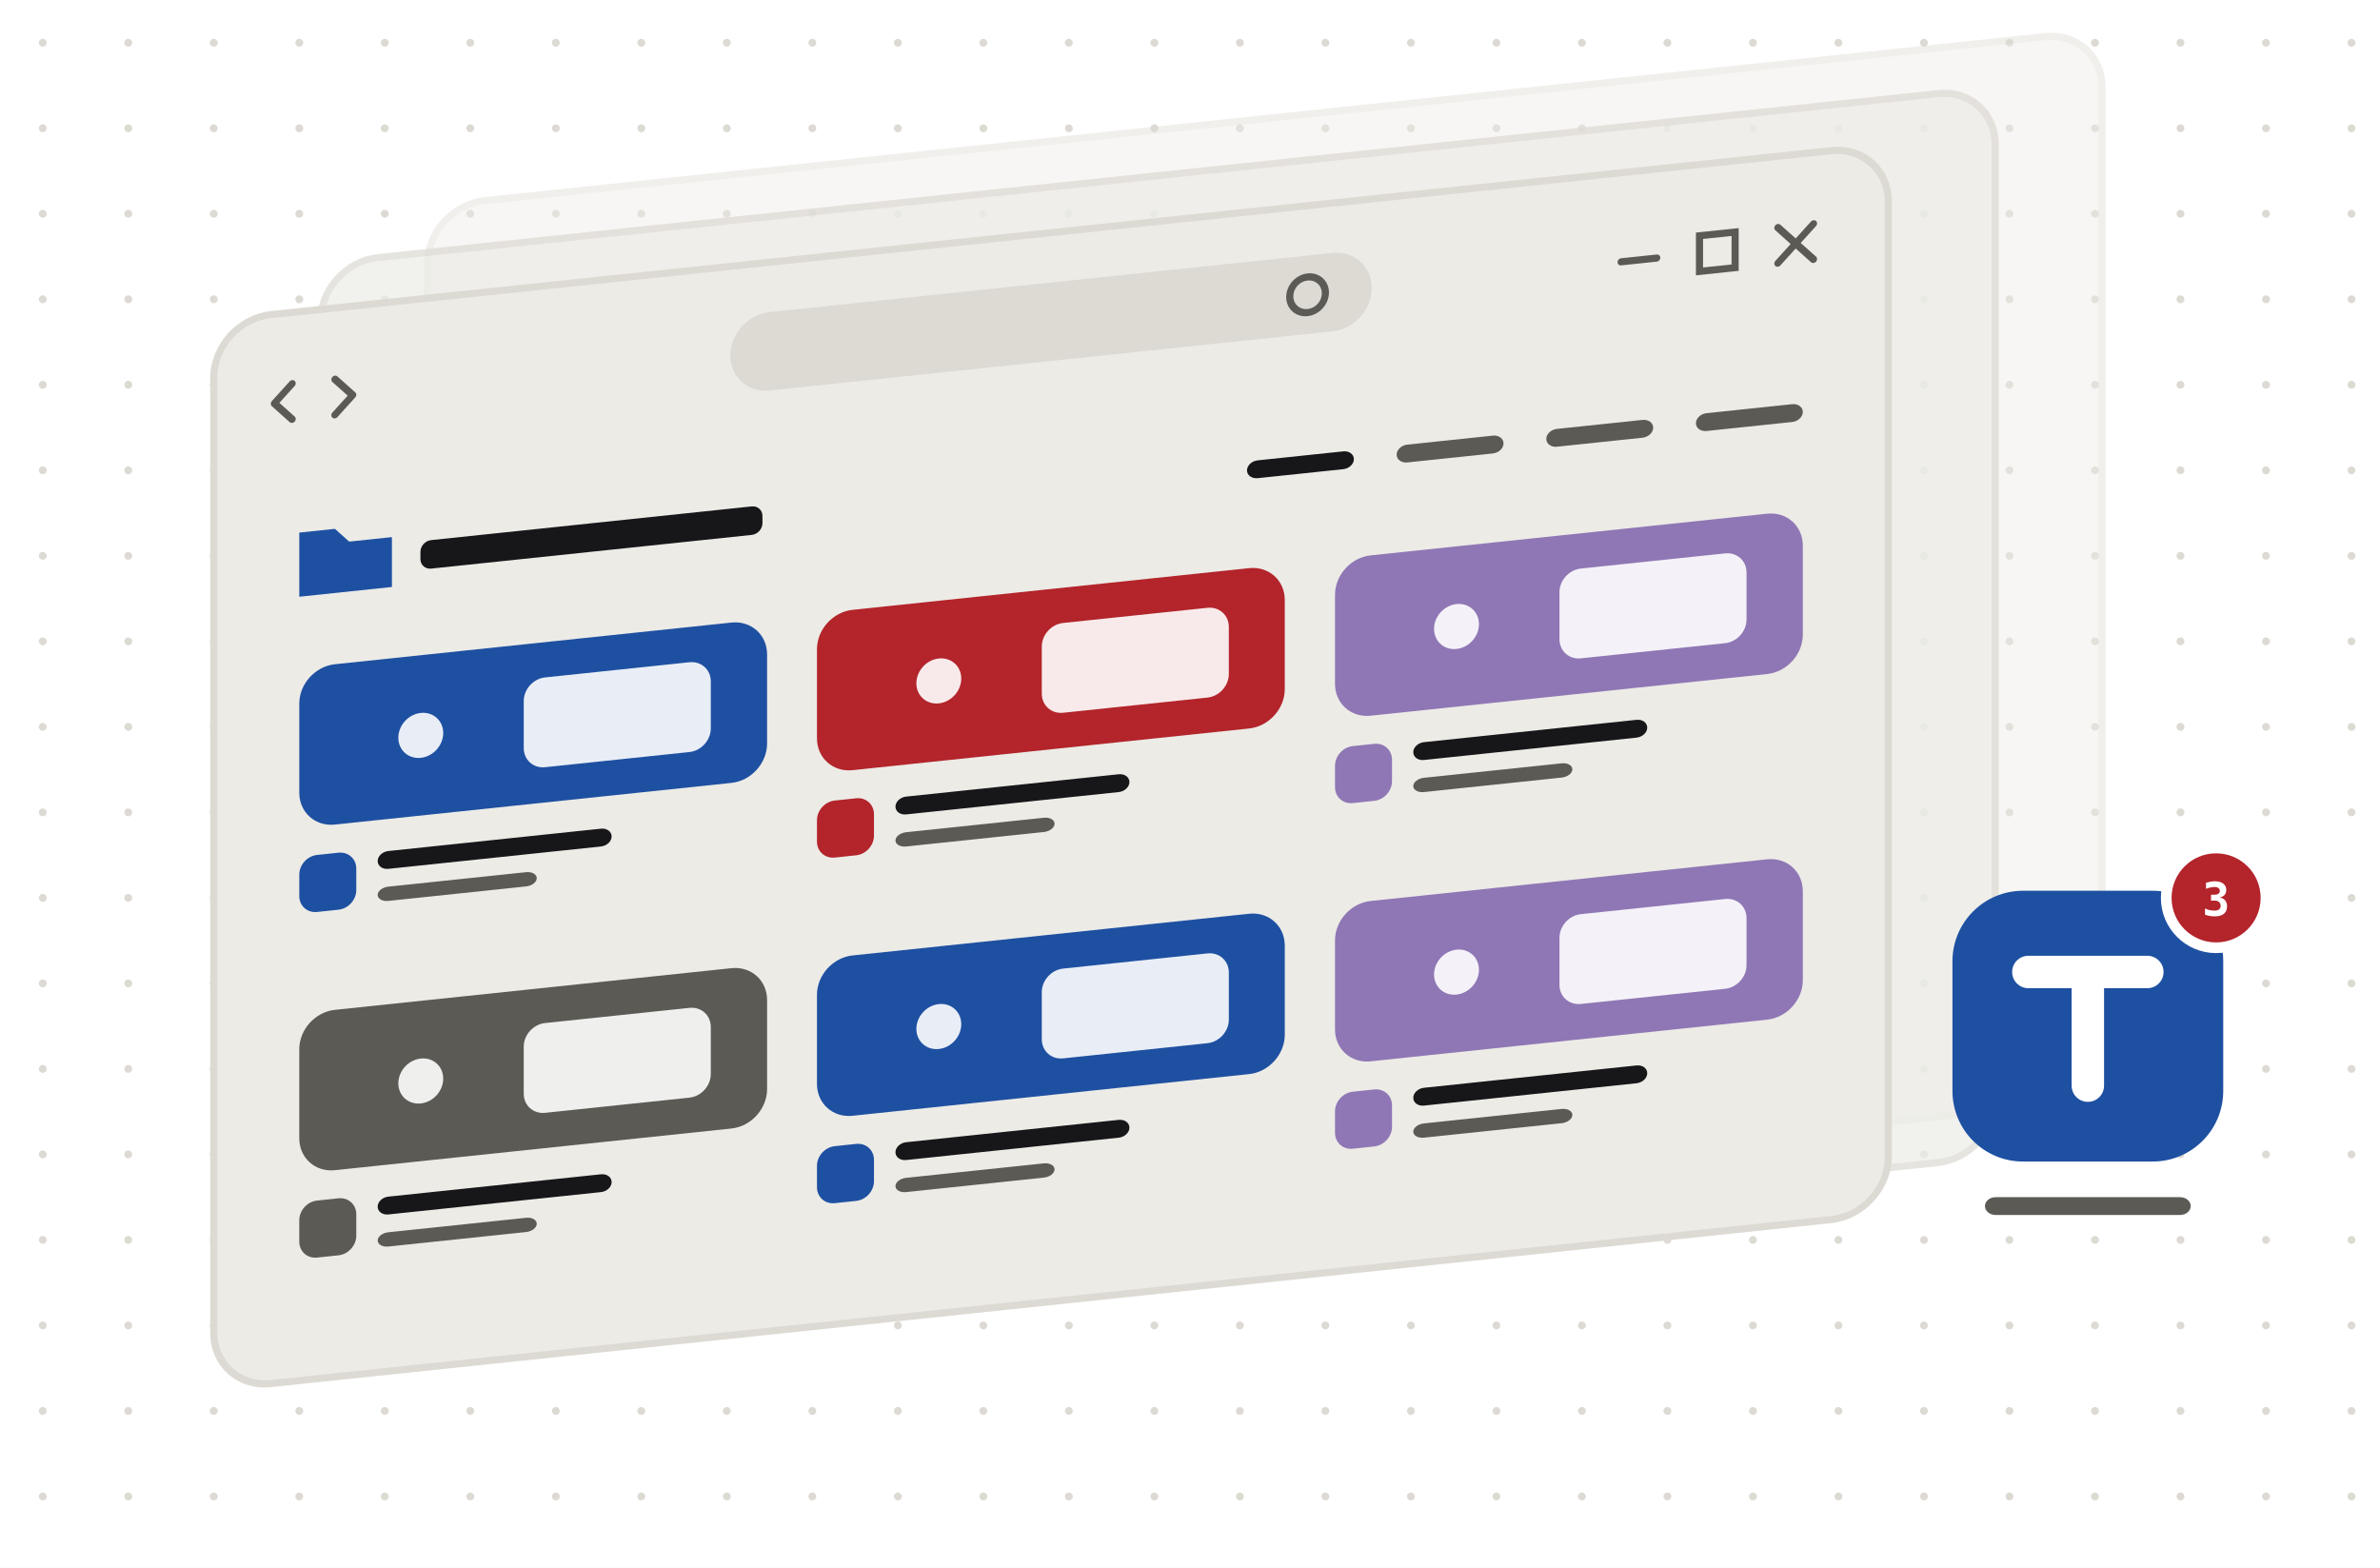
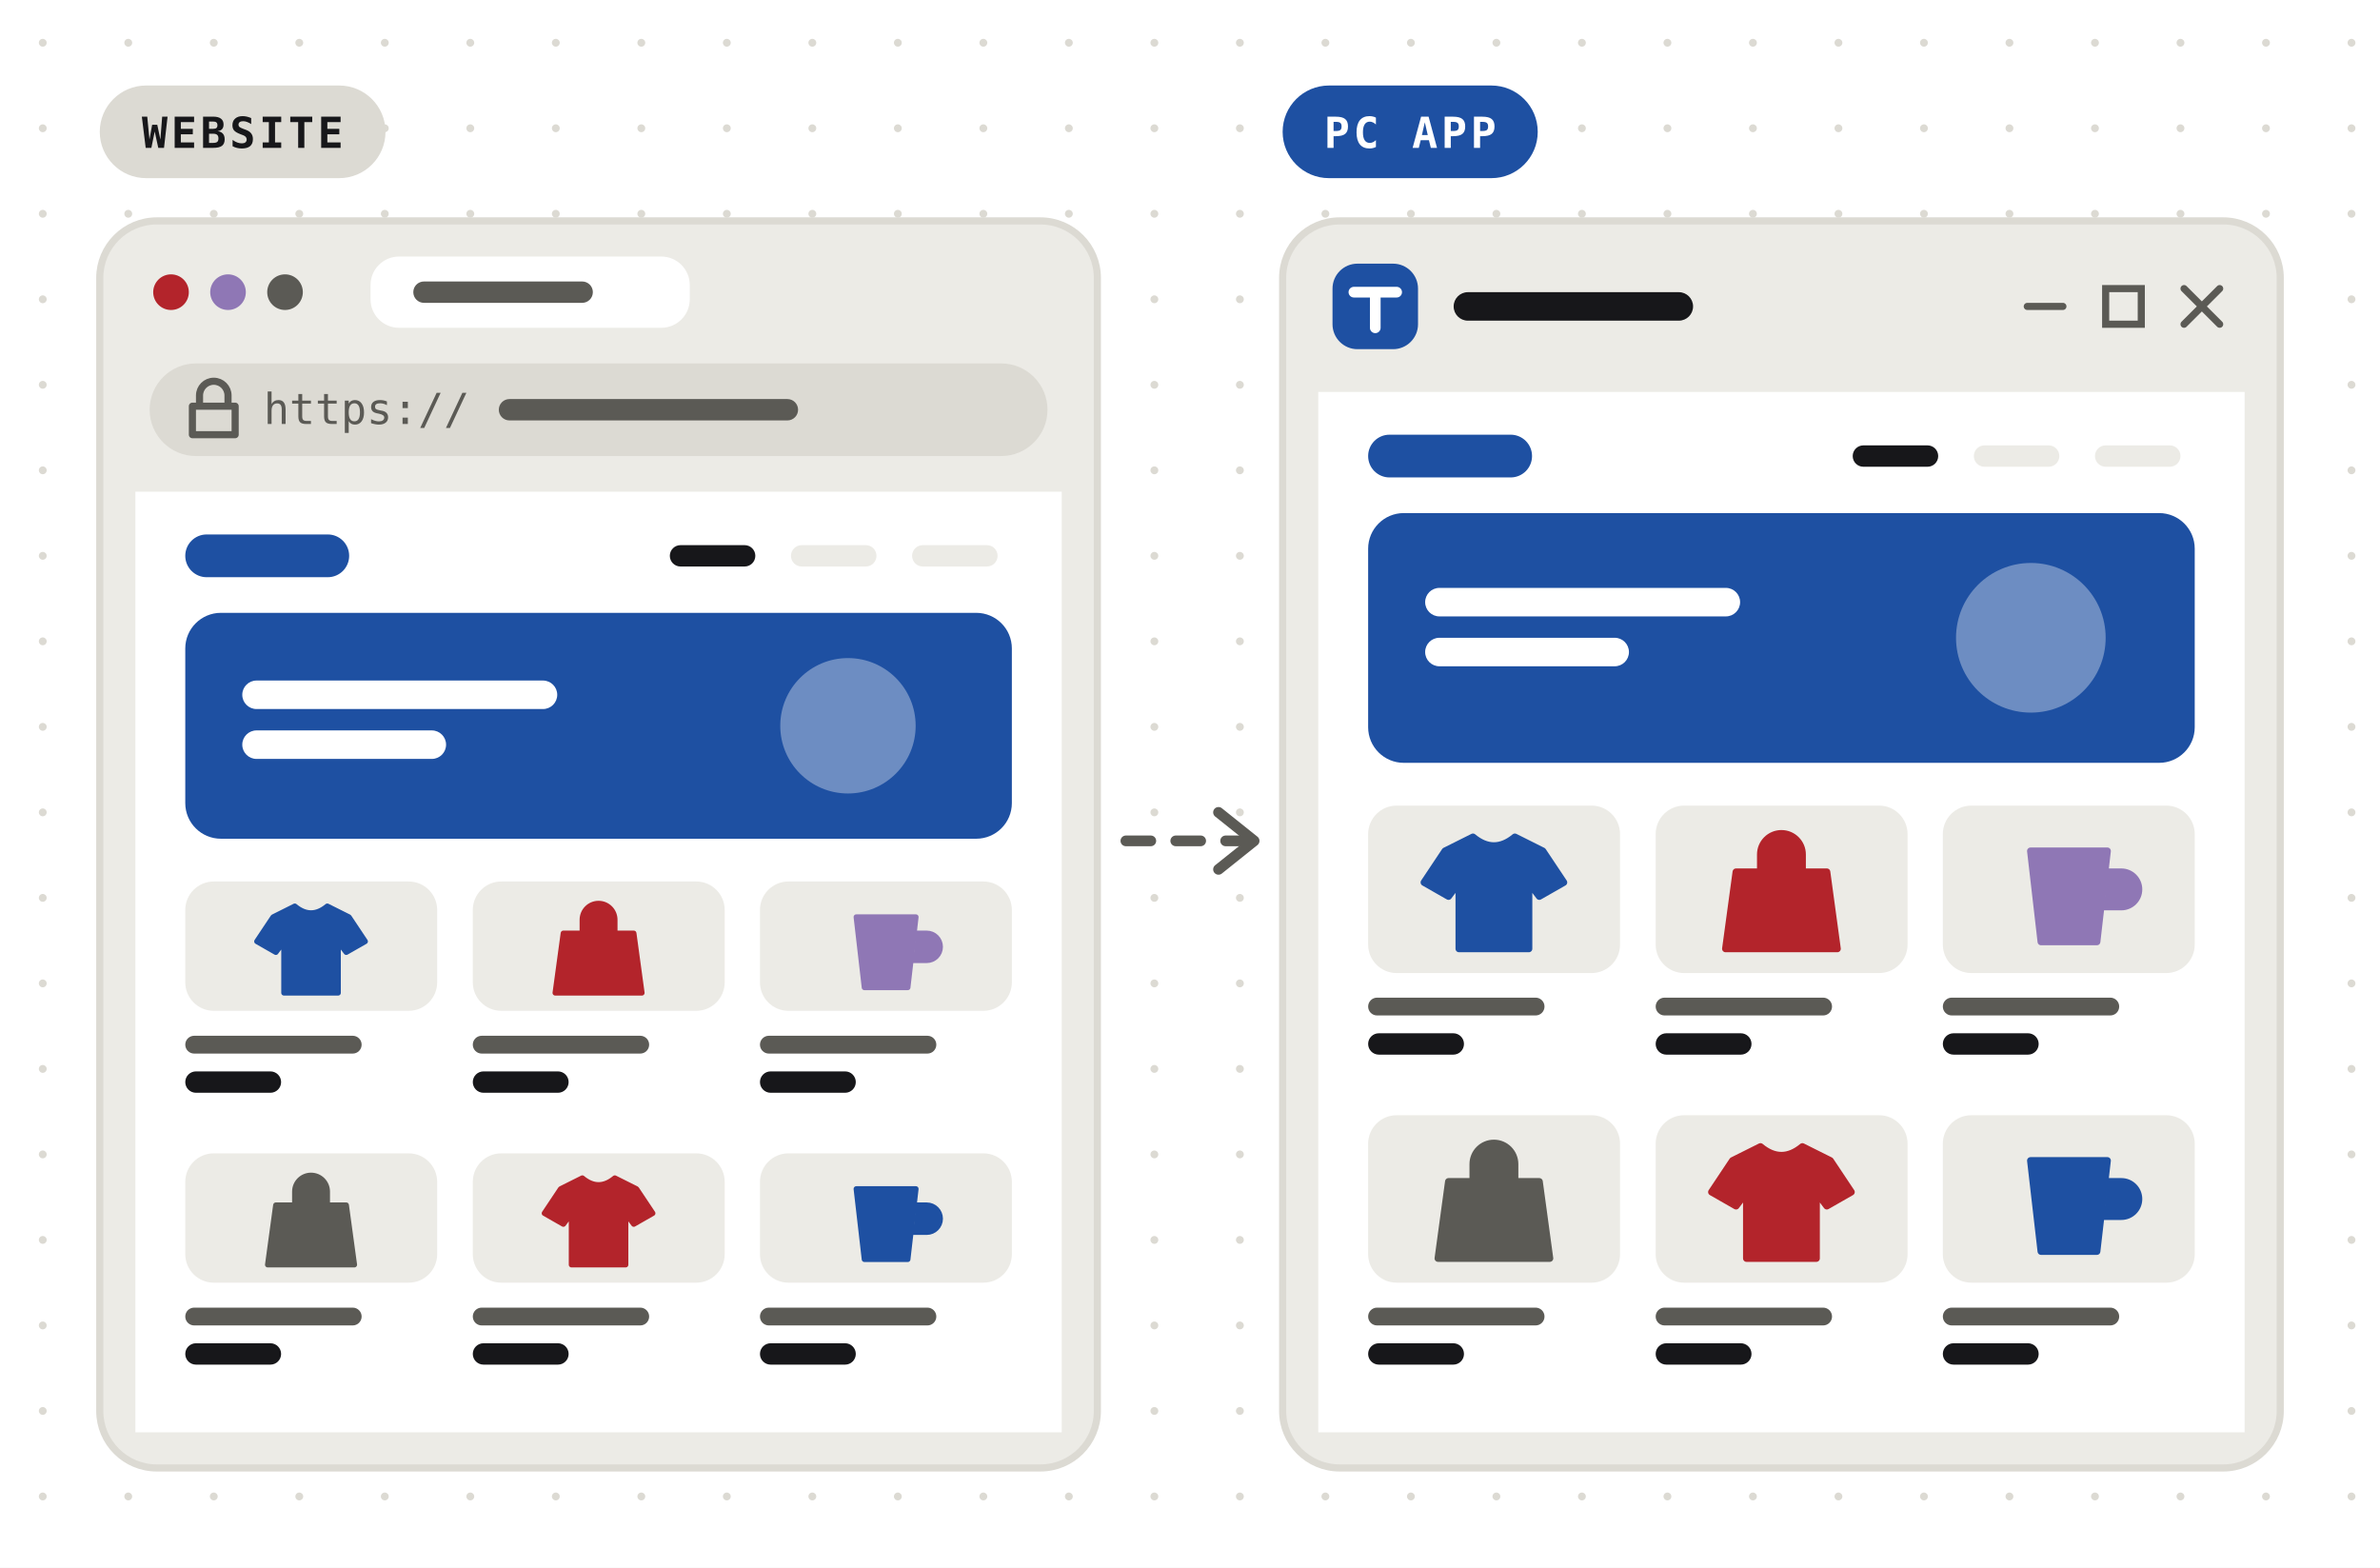
<svg xmlns="http://www.w3.org/2000/svg" viewBox="0 0 668 440" width="668" height="440">
  <rect width="668" height="440" fill="#ffffff" />
  <g fill="#dcdad3">
    <circle cx="12" cy="12" r="1.1" />
    <circle cx="12" cy="36" r="1.1" />
    <circle cx="12" cy="60" r="1.1" />
    <circle cx="12" cy="84" r="1.1" />
    <circle cx="12" cy="108" r="1.1" />
    <circle cx="12" cy="132" r="1.1" />
    <circle cx="12" cy="156" r="1.1" />
    <circle cx="12" cy="180" r="1.1" />
    <circle cx="12" cy="204" r="1.1" />
    <circle cx="12" cy="228" r="1.1" />
    <circle cx="12" cy="252" r="1.1" />
    <circle cx="12" cy="276" r="1.1" />
    <circle cx="12" cy="300" r="1.1" />
    <circle cx="12" cy="324" r="1.1" />
    <circle cx="12" cy="348" r="1.1" />
    <circle cx="12" cy="372" r="1.1" />
    <circle cx="12" cy="396" r="1.1" />
    <circle cx="12" cy="420" r="1.1" />
    <circle cx="36" cy="12" r="1.1" />
    <circle cx="36" cy="36" r="1.1" />
    <circle cx="36" cy="60" r="1.1" />
    <circle cx="36" cy="84" r="1.1" />
    <circle cx="36" cy="108" r="1.1" />
    <circle cx="36" cy="132" r="1.1" />
    <circle cx="36" cy="156" r="1.1" />
    <circle cx="36" cy="180" r="1.1" />
    <circle cx="36" cy="204" r="1.1" />
    <circle cx="36" cy="228" r="1.1" />
    <circle cx="36" cy="252" r="1.1" />
    <circle cx="36" cy="276" r="1.1" />
    <circle cx="36" cy="300" r="1.1" />
    <circle cx="36" cy="324" r="1.1" />
    <circle cx="36" cy="348" r="1.1" />
    <circle cx="36" cy="372" r="1.1" />
    <circle cx="36" cy="396" r="1.1" />
    <circle cx="36" cy="420" r="1.1" />
    <circle cx="60" cy="12" r="1.1" />
    <circle cx="60" cy="36" r="1.1" />
    <circle cx="60" cy="60" r="1.1" />
    <circle cx="60" cy="84" r="1.1" />
    <circle cx="60" cy="108" r="1.1" />
    <circle cx="60" cy="132" r="1.1" />
    <circle cx="60" cy="156" r="1.1" />
    <circle cx="60" cy="180" r="1.1" />
    <circle cx="60" cy="204" r="1.1" />
    <circle cx="60" cy="228" r="1.1" />
    <circle cx="60" cy="252" r="1.1" />
    <circle cx="60" cy="276" r="1.1" />
    <circle cx="60" cy="300" r="1.1" />
    <circle cx="60" cy="324" r="1.1" />
    <circle cx="60" cy="348" r="1.1" />
    <circle cx="60" cy="372" r="1.1" />
    <circle cx="60" cy="396" r="1.1" />
    <circle cx="60" cy="420" r="1.1" />
    <circle cx="84" cy="12" r="1.1" />
    <circle cx="84" cy="36" r="1.1" />
    <circle cx="84" cy="60" r="1.1" />
    <circle cx="84" cy="84" r="1.1" />
    <circle cx="84" cy="108" r="1.1" />
    <circle cx="84" cy="132" r="1.1" />
    <circle cx="84" cy="156" r="1.1" />
    <circle cx="84" cy="180" r="1.1" />
    <circle cx="84" cy="204" r="1.1" />
    <circle cx="84" cy="228" r="1.1" />
    <circle cx="84" cy="252" r="1.1" />
    <circle cx="84" cy="276" r="1.1" />
    <circle cx="84" cy="300" r="1.1" />
    <circle cx="84" cy="324" r="1.1" />
    <circle cx="84" cy="348" r="1.1" />
    <circle cx="84" cy="372" r="1.1" />
    <circle cx="84" cy="396" r="1.1" />
    <circle cx="84" cy="420" r="1.1" />
    <circle cx="108" cy="12" r="1.1" />
    <circle cx="108" cy="36" r="1.1" />
    <circle cx="108" cy="60" r="1.1" />
    <circle cx="108" cy="84" r="1.1" />
    <circle cx="108" cy="108" r="1.1" />
    <circle cx="108" cy="132" r="1.1" />
    <circle cx="108" cy="156" r="1.1" />
    <circle cx="108" cy="180" r="1.1" />
    <circle cx="108" cy="204" r="1.1" />
    <circle cx="108" cy="228" r="1.1" />
    <circle cx="108" cy="252" r="1.1" />
    <circle cx="108" cy="276" r="1.1" />
    <circle cx="108" cy="300" r="1.1" />
    <circle cx="108" cy="324" r="1.1" />
    <circle cx="108" cy="348" r="1.1" />
    <circle cx="108" cy="372" r="1.1" />
    <circle cx="108" cy="396" r="1.1" />
    <circle cx="108" cy="420" r="1.1" />
    <circle cx="132" cy="12" r="1.1" />
    <circle cx="132" cy="36" r="1.1" />
    <circle cx="132" cy="60" r="1.1" />
    <circle cx="132" cy="84" r="1.1" />
    <circle cx="132" cy="108" r="1.1" />
    <circle cx="132" cy="132" r="1.1" />
    <circle cx="132" cy="156" r="1.1" />
    <circle cx="132" cy="180" r="1.1" />
    <circle cx="132" cy="204" r="1.1" />
    <circle cx="132" cy="228" r="1.1" />
    <circle cx="132" cy="252" r="1.1" />
    <circle cx="132" cy="276" r="1.1" />
    <circle cx="132" cy="300" r="1.1" />
    <circle cx="132" cy="324" r="1.1" />
    <circle cx="132" cy="348" r="1.1" />
    <circle cx="132" cy="372" r="1.1" />
    <circle cx="132" cy="396" r="1.1" />
    <circle cx="132" cy="420" r="1.1" />
    <circle cx="156" cy="12" r="1.1" />
    <circle cx="156" cy="36" r="1.1" />
    <circle cx="156" cy="60" r="1.1" />
    <circle cx="156" cy="84" r="1.1" />
    <circle cx="156" cy="108" r="1.1" />
    <circle cx="156" cy="132" r="1.1" />
    <circle cx="156" cy="156" r="1.1" />
    <circle cx="156" cy="180" r="1.1" />
    <circle cx="156" cy="204" r="1.1" />
    <circle cx="156" cy="228" r="1.1" />
    <circle cx="156" cy="252" r="1.1" />
    <circle cx="156" cy="276" r="1.1" />
    <circle cx="156" cy="300" r="1.1" />
    <circle cx="156" cy="324" r="1.1" />
    <circle cx="156" cy="348" r="1.1" />
    <circle cx="156" cy="372" r="1.1" />
    <circle cx="156" cy="396" r="1.1" />
    <circle cx="156" cy="420" r="1.1" />
    <circle cx="180" cy="12" r="1.1" />
    <circle cx="180" cy="36" r="1.1" />
    <circle cx="180" cy="60" r="1.1" />
    <circle cx="180" cy="84" r="1.1" />
    <circle cx="180" cy="108" r="1.1" />
    <circle cx="180" cy="132" r="1.1" />
    <circle cx="180" cy="156" r="1.1" />
    <circle cx="180" cy="180" r="1.1" />
    <circle cx="180" cy="204" r="1.1" />
    <circle cx="180" cy="228" r="1.1" />
    <circle cx="180" cy="252" r="1.1" />
    <circle cx="180" cy="276" r="1.1" />
    <circle cx="180" cy="300" r="1.1" />
    <circle cx="180" cy="324" r="1.1" />
    <circle cx="180" cy="348" r="1.1" />
    <circle cx="180" cy="372" r="1.1" />
    <circle cx="180" cy="396" r="1.1" />
    <circle cx="180" cy="420" r="1.1" />
    <circle cx="204" cy="12" r="1.1" />
    <circle cx="204" cy="36" r="1.1" />
    <circle cx="204" cy="60" r="1.1" />
    <circle cx="204" cy="84" r="1.1" />
    <circle cx="204" cy="108" r="1.1" />
    <circle cx="204" cy="132" r="1.1" />
    <circle cx="204" cy="156" r="1.1" />
    <circle cx="204" cy="180" r="1.1" />
    <circle cx="204" cy="204" r="1.1" />
    <circle cx="204" cy="228" r="1.1" />
    <circle cx="204" cy="252" r="1.1" />
    <circle cx="204" cy="276" r="1.1" />
    <circle cx="204" cy="300" r="1.1" />
    <circle cx="204" cy="324" r="1.1" />
    <circle cx="204" cy="348" r="1.1" />
    <circle cx="204" cy="372" r="1.1" />
    <circle cx="204" cy="396" r="1.1" />
    <circle cx="204" cy="420" r="1.1" />
    <circle cx="228" cy="12" r="1.1" />
    <circle cx="228" cy="36" r="1.1" />
    <circle cx="228" cy="60" r="1.1" />
    <circle cx="228" cy="84" r="1.1" />
    <circle cx="228" cy="108" r="1.1" />
    <circle cx="228" cy="132" r="1.1" />
    <circle cx="228" cy="156" r="1.1" />
    <circle cx="228" cy="180" r="1.1" />
    <circle cx="228" cy="204" r="1.1" />
    <circle cx="228" cy="228" r="1.1" />
    <circle cx="228" cy="252" r="1.1" />
    <circle cx="228" cy="276" r="1.1" />
    <circle cx="228" cy="300" r="1.1" />
    <circle cx="228" cy="324" r="1.1" />
    <circle cx="228" cy="348" r="1.1" />
    <circle cx="228" cy="372" r="1.1" />
    <circle cx="228" cy="396" r="1.1" />
    <circle cx="228" cy="420" r="1.1" />
    <circle cx="252" cy="12" r="1.1" />
    <circle cx="252" cy="36" r="1.1" />
    <circle cx="252" cy="60" r="1.1" />
    <circle cx="252" cy="84" r="1.1" />
    <circle cx="252" cy="108" r="1.1" />
    <circle cx="252" cy="132" r="1.1" />
    <circle cx="252" cy="156" r="1.1" />
    <circle cx="252" cy="180" r="1.1" />
    <circle cx="252" cy="204" r="1.1" />
    <circle cx="252" cy="228" r="1.1" />
    <circle cx="252" cy="252" r="1.1" />
    <circle cx="252" cy="276" r="1.1" />
    <circle cx="252" cy="300" r="1.1" />
    <circle cx="252" cy="324" r="1.1" />
    <circle cx="252" cy="348" r="1.1" />
    <circle cx="252" cy="372" r="1.1" />
    <circle cx="252" cy="396" r="1.1" />
    <circle cx="252" cy="420" r="1.1" />
    <circle cx="276" cy="12" r="1.1" />
    <circle cx="276" cy="36" r="1.1" />
    <circle cx="276" cy="60" r="1.1" />
    <circle cx="276" cy="84" r="1.1" />
    <circle cx="276" cy="108" r="1.1" />
    <circle cx="276" cy="132" r="1.1" />
    <circle cx="276" cy="156" r="1.1" />
    <circle cx="276" cy="180" r="1.1" />
    <circle cx="276" cy="204" r="1.1" />
    <circle cx="276" cy="228" r="1.1" />
    <circle cx="276" cy="252" r="1.1" />
    <circle cx="276" cy="276" r="1.1" />
    <circle cx="276" cy="300" r="1.1" />
    <circle cx="276" cy="324" r="1.1" />
    <circle cx="276" cy="348" r="1.1" />
    <circle cx="276" cy="372" r="1.1" />
    <circle cx="276" cy="396" r="1.1" />
    <circle cx="276" cy="420" r="1.1" />
    <circle cx="300" cy="12" r="1.1" />
    <circle cx="300" cy="36" r="1.1" />
    <circle cx="300" cy="60" r="1.1" />
    <circle cx="300" cy="84" r="1.1" />
    <circle cx="300" cy="108" r="1.1" />
    <circle cx="300" cy="132" r="1.1" />
    <circle cx="300" cy="156" r="1.1" />
    <circle cx="300" cy="180" r="1.1" />
    <circle cx="300" cy="204" r="1.1" />
    <circle cx="300" cy="228" r="1.1" />
    <circle cx="300" cy="252" r="1.1" />
    <circle cx="300" cy="276" r="1.1" />
    <circle cx="300" cy="300" r="1.1" />
    <circle cx="300" cy="324" r="1.1" />
    <circle cx="300" cy="348" r="1.1" />
    <circle cx="300" cy="372" r="1.1" />
    <circle cx="300" cy="396" r="1.1" />
    <circle cx="300" cy="420" r="1.1" />
    <circle cx="324" cy="12" r="1.1" />
    <circle cx="324" cy="36" r="1.1" />
    <circle cx="324" cy="60" r="1.1" />
    <circle cx="324" cy="84" r="1.1" />
    <circle cx="324" cy="108" r="1.1" />
    <circle cx="324" cy="132" r="1.1" />
    <circle cx="324" cy="156" r="1.1" />
    <circle cx="324" cy="180" r="1.1" />
    <circle cx="324" cy="204" r="1.1" />
    <circle cx="324" cy="228" r="1.1" />
    <circle cx="324" cy="252" r="1.1" />
    <circle cx="324" cy="276" r="1.1" />
    <circle cx="324" cy="300" r="1.1" />
    <circle cx="324" cy="324" r="1.1" />
    <circle cx="324" cy="348" r="1.1" />
    <circle cx="324" cy="372" r="1.1" />
    <circle cx="324" cy="396" r="1.1" />
    <circle cx="324" cy="420" r="1.1" />
    <circle cx="348" cy="12" r="1.1" />
    <circle cx="348" cy="36" r="1.1" />
    <circle cx="348" cy="60" r="1.1" />
    <circle cx="348" cy="84" r="1.1" />
    <circle cx="348" cy="108" r="1.1" />
    <circle cx="348" cy="132" r="1.1" />
    <circle cx="348" cy="156" r="1.1" />
    <circle cx="348" cy="180" r="1.1" />
    <circle cx="348" cy="204" r="1.1" />
    <circle cx="348" cy="228" r="1.1" />
    <circle cx="348" cy="252" r="1.1" />
    <circle cx="348" cy="276" r="1.1" />
    <circle cx="348" cy="300" r="1.1" />
    <circle cx="348" cy="324" r="1.1" />
    <circle cx="348" cy="348" r="1.1" />
    <circle cx="348" cy="372" r="1.1" />
    <circle cx="348" cy="396" r="1.1" />
    <circle cx="348" cy="420" r="1.1" />
    <circle cx="372" cy="12" r="1.1" />
    <circle cx="372" cy="36" r="1.1" />
    <circle cx="372" cy="60" r="1.1" />
    <circle cx="372" cy="84" r="1.1" />
    <circle cx="372" cy="108" r="1.1" />
    <circle cx="372" cy="132" r="1.1" />
    <circle cx="372" cy="156" r="1.1" />
    <circle cx="372" cy="180" r="1.1" />
    <circle cx="372" cy="204" r="1.1" />
    <circle cx="372" cy="228" r="1.1" />
    <circle cx="372" cy="252" r="1.1" />
    <circle cx="372" cy="276" r="1.1" />
    <circle cx="372" cy="300" r="1.1" />
    <circle cx="372" cy="324" r="1.1" />
    <circle cx="372" cy="348" r="1.1" />
    <circle cx="372" cy="372" r="1.1" />
    <circle cx="372" cy="396" r="1.1" />
    <circle cx="372" cy="420" r="1.1" />
    <circle cx="396" cy="12" r="1.1" />
    <circle cx="396" cy="36" r="1.1" />
    <circle cx="396" cy="60" r="1.1" />
    <circle cx="396" cy="84" r="1.1" />
    <circle cx="396" cy="108" r="1.1" />
    <circle cx="396" cy="132" r="1.1" />
    <circle cx="396" cy="156" r="1.1" />
    <circle cx="396" cy="180" r="1.1" />
    <circle cx="396" cy="204" r="1.1" />
    <circle cx="396" cy="228" r="1.1" />
    <circle cx="396" cy="252" r="1.1" />
    <circle cx="396" cy="276" r="1.1" />
    <circle cx="396" cy="300" r="1.1" />
    <circle cx="396" cy="324" r="1.1" />
    <circle cx="396" cy="348" r="1.1" />
    <circle cx="396" cy="372" r="1.1" />
    <circle cx="396" cy="396" r="1.1" />
    <circle cx="396" cy="420" r="1.1" />
    <circle cx="420" cy="12" r="1.1" />
    <circle cx="420" cy="36" r="1.1" />
    <circle cx="420" cy="60" r="1.1" />
    <circle cx="420" cy="84" r="1.1" />
    <circle cx="420" cy="108" r="1.1" />
    <circle cx="420" cy="132" r="1.1" />
    <circle cx="420" cy="156" r="1.1" />
    <circle cx="420" cy="180" r="1.1" />
    <circle cx="420" cy="204" r="1.1" />
    <circle cx="420" cy="228" r="1.1" />
    <circle cx="420" cy="252" r="1.1" />
    <circle cx="420" cy="276" r="1.1" />
    <circle cx="420" cy="300" r="1.1" />
    <circle cx="420" cy="324" r="1.1" />
    <circle cx="420" cy="348" r="1.1" />
    <circle cx="420" cy="372" r="1.1" />
    <circle cx="420" cy="396" r="1.1" />
    <circle cx="420" cy="420" r="1.1" />
    <circle cx="444" cy="12" r="1.1" />
    <circle cx="444" cy="36" r="1.1" />
    <circle cx="444" cy="60" r="1.1" />
    <circle cx="444" cy="84" r="1.1" />
    <circle cx="444" cy="108" r="1.1" />
    <circle cx="444" cy="132" r="1.1" />
    <circle cx="444" cy="156" r="1.1" />
    <circle cx="444" cy="180" r="1.1" />
    <circle cx="444" cy="204" r="1.1" />
    <circle cx="444" cy="228" r="1.1" />
    <circle cx="444" cy="252" r="1.1" />
    <circle cx="444" cy="276" r="1.1" />
    <circle cx="444" cy="300" r="1.1" />
    <circle cx="444" cy="324" r="1.1" />
    <circle cx="444" cy="348" r="1.1" />
    <circle cx="444" cy="372" r="1.1" />
    <circle cx="444" cy="396" r="1.1" />
    <circle cx="444" cy="420" r="1.1" />
    <circle cx="468" cy="12" r="1.1" />
    <circle cx="468" cy="36" r="1.1" />
    <circle cx="468" cy="60" r="1.1" />
    <circle cx="468" cy="84" r="1.1" />
    <circle cx="468" cy="108" r="1.1" />
    <circle cx="468" cy="132" r="1.1" />
    <circle cx="468" cy="156" r="1.1" />
    <circle cx="468" cy="180" r="1.1" />
    <circle cx="468" cy="204" r="1.1" />
    <circle cx="468" cy="228" r="1.1" />
    <circle cx="468" cy="252" r="1.1" />
    <circle cx="468" cy="276" r="1.1" />
    <circle cx="468" cy="300" r="1.1" />
    <circle cx="468" cy="324" r="1.1" />
    <circle cx="468" cy="348" r="1.1" />
    <circle cx="468" cy="372" r="1.1" />
    <circle cx="468" cy="396" r="1.1" />
    <circle cx="468" cy="420" r="1.1" />
    <circle cx="492" cy="12" r="1.1" />
    <circle cx="492" cy="36" r="1.1" />
    <circle cx="492" cy="60" r="1.1" />
    <circle cx="492" cy="84" r="1.1" />
    <circle cx="492" cy="108" r="1.1" />
    <circle cx="492" cy="132" r="1.1" />
    <circle cx="492" cy="156" r="1.1" />
    <circle cx="492" cy="180" r="1.1" />
    <circle cx="492" cy="204" r="1.1" />
    <circle cx="492" cy="228" r="1.1" />
    <circle cx="492" cy="252" r="1.1" />
    <circle cx="492" cy="276" r="1.1" />
    <circle cx="492" cy="300" r="1.1" />
    <circle cx="492" cy="324" r="1.1" />
    <circle cx="492" cy="348" r="1.1" />
    <circle cx="492" cy="372" r="1.1" />
    <circle cx="492" cy="396" r="1.1" />
    <circle cx="492" cy="420" r="1.1" />
    <circle cx="516" cy="12" r="1.1" />
    <circle cx="516" cy="36" r="1.1" />
    <circle cx="516" cy="60" r="1.1" />
    <circle cx="516" cy="84" r="1.1" />
    <circle cx="516" cy="108" r="1.1" />
    <circle cx="516" cy="132" r="1.1" />
    <circle cx="516" cy="156" r="1.1" />
    <circle cx="516" cy="180" r="1.1" />
    <circle cx="516" cy="204" r="1.1" />
    <circle cx="516" cy="228" r="1.1" />
    <circle cx="516" cy="252" r="1.1" />
    <circle cx="516" cy="276" r="1.1" />
    <circle cx="516" cy="300" r="1.1" />
    <circle cx="516" cy="324" r="1.1" />
    <circle cx="516" cy="348" r="1.1" />
    <circle cx="516" cy="372" r="1.1" />
    <circle cx="516" cy="396" r="1.1" />
    <circle cx="516" cy="420" r="1.1" />
    <circle cx="540" cy="12" r="1.1" />
    <circle cx="540" cy="36" r="1.1" />
    <circle cx="540" cy="60" r="1.1" />
    <circle cx="540" cy="84" r="1.1" />
    <circle cx="540" cy="108" r="1.1" />
    <circle cx="540" cy="132" r="1.1" />
    <circle cx="540" cy="156" r="1.1" />
    <circle cx="540" cy="180" r="1.1" />
    <circle cx="540" cy="204" r="1.1" />
    <circle cx="540" cy="228" r="1.1" />
    <circle cx="540" cy="252" r="1.1" />
    <circle cx="540" cy="276" r="1.1" />
    <circle cx="540" cy="300" r="1.1" />
    <circle cx="540" cy="324" r="1.1" />
    <circle cx="540" cy="348" r="1.1" />
    <circle cx="540" cy="372" r="1.1" />
    <circle cx="540" cy="396" r="1.1" />
    <circle cx="540" cy="420" r="1.1" />
    <circle cx="564" cy="12" r="1.1" />
    <circle cx="564" cy="36" r="1.1" />
    <circle cx="564" cy="60" r="1.1" />
    <circle cx="564" cy="84" r="1.1" />
    <circle cx="564" cy="108" r="1.1" />
    <circle cx="564" cy="132" r="1.1" />
    <circle cx="564" cy="156" r="1.1" />
    <circle cx="564" cy="180" r="1.1" />
    <circle cx="564" cy="204" r="1.1" />
    <circle cx="564" cy="228" r="1.1" />
    <circle cx="564" cy="252" r="1.1" />
    <circle cx="564" cy="276" r="1.1" />
    <circle cx="564" cy="300" r="1.1" />
    <circle cx="564" cy="324" r="1.1" />
    <circle cx="564" cy="348" r="1.1" />
    <circle cx="564" cy="372" r="1.1" />
    <circle cx="564" cy="396" r="1.1" />
    <circle cx="564" cy="420" r="1.1" />
    <circle cx="588" cy="12" r="1.1" />
    <circle cx="588" cy="36" r="1.1" />
    <circle cx="588" cy="60" r="1.1" />
    <circle cx="588" cy="84" r="1.1" />
    <circle cx="588" cy="108" r="1.1" />
    <circle cx="588" cy="132" r="1.1" />
    <circle cx="588" cy="156" r="1.1" />
    <circle cx="588" cy="180" r="1.1" />
    <circle cx="588" cy="204" r="1.1" />
    <circle cx="588" cy="228" r="1.1" />
    <circle cx="588" cy="252" r="1.1" />
    <circle cx="588" cy="276" r="1.1" />
    <circle cx="588" cy="300" r="1.1" />
    <circle cx="588" cy="324" r="1.1" />
    <circle cx="588" cy="348" r="1.1" />
    <circle cx="588" cy="372" r="1.1" />
    <circle cx="588" cy="396" r="1.1" />
    <circle cx="588" cy="420" r="1.1" />
    <circle cx="612" cy="12" r="1.1" />
    <circle cx="612" cy="36" r="1.1" />
    <circle cx="612" cy="60" r="1.1" />
    <circle cx="612" cy="84" r="1.1" />
    <circle cx="612" cy="108" r="1.1" />
    <circle cx="612" cy="132" r="1.1" />
    <circle cx="612" cy="156" r="1.1" />
    <circle cx="612" cy="180" r="1.1" />
    <circle cx="612" cy="204" r="1.1" />
    <circle cx="612" cy="228" r="1.1" />
    <circle cx="612" cy="252" r="1.1" />
    <circle cx="612" cy="276" r="1.1" />
    <circle cx="612" cy="300" r="1.1" />
    <circle cx="612" cy="324" r="1.1" />
    <circle cx="612" cy="348" r="1.1" />
    <circle cx="612" cy="372" r="1.1" />
    <circle cx="612" cy="396" r="1.1" />
    <circle cx="612" cy="420" r="1.1" />
    <circle cx="636" cy="12" r="1.1" />
    <circle cx="636" cy="36" r="1.1" />
    <circle cx="636" cy="60" r="1.1" />
    <circle cx="636" cy="84" r="1.1" />
    <circle cx="636" cy="108" r="1.1" />
    <circle cx="636" cy="132" r="1.1" />
    <circle cx="636" cy="156" r="1.1" />
    <circle cx="636" cy="180" r="1.1" />
    <circle cx="636" cy="204" r="1.1" />
    <circle cx="636" cy="228" r="1.1" />
    <circle cx="636" cy="252" r="1.1" />
    <circle cx="636" cy="276" r="1.1" />
    <circle cx="636" cy="300" r="1.1" />
    <circle cx="636" cy="324" r="1.1" />
    <circle cx="636" cy="348" r="1.1" />
    <circle cx="636" cy="372" r="1.1" />
    <circle cx="636" cy="396" r="1.1" />
    <circle cx="636" cy="420" r="1.1" />
    <circle cx="660" cy="12" r="1.1" />
    <circle cx="660" cy="36" r="1.1" />
    <circle cx="660" cy="60" r="1.1" />
    <circle cx="660" cy="84" r="1.1" />
    <circle cx="660" cy="108" r="1.1" />
    <circle cx="660" cy="132" r="1.1" />
    <circle cx="660" cy="156" r="1.1" />
    <circle cx="660" cy="180" r="1.1" />
    <circle cx="660" cy="204" r="1.1" />
    <circle cx="660" cy="228" r="1.1" />
    <circle cx="660" cy="252" r="1.1" />
    <circle cx="660" cy="276" r="1.1" />
    <circle cx="660" cy="300" r="1.1" />
    <circle cx="660" cy="324" r="1.1" />
    <circle cx="660" cy="348" r="1.1" />
    <circle cx="660" cy="372" r="1.1" />
    <circle cx="660" cy="396" r="1.1" />
    <circle cx="660" cy="420" r="1.1" />
  </g>
-   <g transform="translate(120 58) skewY(-6)" opacity="0.44">
-     <rect x="0" y="0" width="470" height="300" rx="16" fill="#ecebe6" stroke="#dcdad3" stroke-width="2" />
-   </g>
-   <g transform="translate(90 74) skewY(-6)" opacity="0.72">
-     <rect x="0" y="0" width="470" height="300" rx="16" fill="#ecebe6" stroke="#dcdad3" stroke-width="2" />
-   </g>
-   <g transform="translate(60 90) skewY(-6)">
-     <rect x="0" y="0" width="470" height="300" rx="16" fill="#ecebe6" stroke="#dcdad3" stroke-width="2" />
-     <path d="M22 20 l-5 5 l5 5 M34 20 l5 5 l-5 5" fill="none" stroke="#5b5a55" stroke-width="2" stroke-linecap="round" stroke-linejoin="round" />
-     <rect x="145.0" y="14" width="180" height="22" rx="11" fill="#dcdad3" />
-     <circle cx="307.0" cy="25" r="5" fill="none" stroke="#5b5a55" stroke-width="2" />
-     <path transform="translate(400 25)" d="M-5 0 h10" fill="none" stroke="#5b5a55" stroke-width="2" stroke-linecap="round" />
-     <path transform="translate(422 25)" d="M-5 -5 h10 v10 h-10 z" fill="none" stroke="#5b5a55" stroke-width="2" stroke-linecap="round" />
-     <path transform="translate(444 25)" d="M-5 -5 l10 10 M5 -5 l-10 10" fill="none" stroke="#5b5a55" stroke-width="2" stroke-linecap="round" />
-     <path d="M24 62 h10 l4 4 h12 v14 h-26 z" fill="#1e50a2" />
-     <rect x="58" y="68" width="96" height="8" rx="3" fill="#17171a" />
-     <rect x="290" y="70" width="30" height="5" rx="3" fill="#17171a" />
-     <rect x="332" y="70" width="30" height="5" rx="3" fill="#5b5a55" />
-     <rect x="374" y="70" width="30" height="5" rx="3" fill="#5b5a55" />
-     <rect x="416" y="70" width="30" height="5" rx="3" fill="#5b5a55" />
-     <rect x="24.0" y="100.0" width="131.3" height="45.0" rx="10" fill="#1e50a2" />
-     <rect x="87.0" y="109.9" width="52.5" height="25.2" rx="6" fill="#ffffff" opacity=".9" />
-     <circle cx="58.1" cy="122.5" r="6.3" fill="#ffffff" opacity=".9" />
-     <rect x="24.0" y="153.0" width="16" height="16" rx="5" fill="#1e50a2" />
-     <rect x="46.0" y="154.0" width="65.667" height="5" rx="3" fill="#17171a" />
-     <rect x="46.0" y="164.0" width="44.653" height="4" rx="3" fill="#5b5a55" />
-     <rect x="169.3" y="100.0" width="131.3" height="45.0" rx="10" fill="#b3242b" />
-     <rect x="232.4" y="109.9" width="52.5" height="25.2" rx="6" fill="#ffffff" opacity=".9" />
-     <circle cx="203.5" cy="122.5" r="6.3" fill="#ffffff" opacity=".9" />
-     <rect x="169.3" y="153.0" width="16" height="16" rx="5" fill="#b3242b" />
-     <rect x="191.333" y="154.0" width="65.667" height="5" rx="3" fill="#17171a" />
-     <rect x="191.333" y="164.0" width="44.653" height="4" rx="3" fill="#5b5a55" />
-     <rect x="314.7" y="100.0" width="131.3" height="45.0" rx="10" fill="#8f77b5" />
-     <rect x="377.7" y="109.9" width="52.5" height="25.2" rx="6" fill="#ffffff" opacity=".9" />
-     <circle cx="348.8" cy="122.5" r="6.3" fill="#ffffff" opacity=".9" />
-     <rect x="314.7" y="153.0" width="16" height="16" rx="5" fill="#8f77b5" />
-     <rect x="336.667" y="154.0" width="65.667" height="5" rx="3" fill="#17171a" />
-     <rect x="336.667" y="164.0" width="44.653" height="4" rx="3" fill="#5b5a55" />
-     <rect x="24.0" y="197.0" width="131.3" height="45.0" rx="10" fill="#5b5a55" />
-     <rect x="87.0" y="206.9" width="52.5" height="25.2" rx="6" fill="#ffffff" opacity=".9" />
-     <circle cx="58.1" cy="219.5" r="6.3" fill="#ffffff" opacity=".9" />
-     <rect x="24.0" y="250.0" width="16" height="16" rx="5" fill="#5b5a55" />
-     <rect x="46.0" y="251.0" width="65.667" height="5" rx="3" fill="#17171a" />
-     <rect x="46.0" y="261.0" width="44.653" height="4" rx="3" fill="#5b5a55" />
-     <rect x="169.3" y="197.0" width="131.3" height="45.0" rx="10" fill="#1e50a2" />
-     <rect x="232.4" y="206.9" width="52.5" height="25.2" rx="6" fill="#ffffff" opacity=".9" />
-     <circle cx="203.5" cy="219.5" r="6.3" fill="#ffffff" opacity=".9" />
-     <rect x="169.3" y="250.0" width="16" height="16" rx="5" fill="#1e50a2" />
-     <rect x="191.333" y="251.0" width="65.667" height="5" rx="3" fill="#17171a" />
-     <rect x="191.333" y="261.0" width="44.653" height="4" rx="3" fill="#5b5a55" />
-     <rect x="314.7" y="197.0" width="131.3" height="45.0" rx="10" fill="#8f77b5" />
-     <rect x="377.7" y="206.9" width="52.5" height="25.2" rx="6" fill="#ffffff" opacity=".9" />
-     <circle cx="348.8" cy="219.5" r="6.3" fill="#ffffff" opacity=".9" />
-     <rect x="314.7" y="250.0" width="16" height="16" rx="5" fill="#8f77b5" />
-     <rect x="336.667" y="251.0" width="65.667" height="5" rx="3" fill="#17171a" />
-     <rect x="336.667" y="261.0" width="44.653" height="4" rx="3" fill="#5b5a55" />
-   </g>
-   <rect x="548" y="250" width="76" height="76" rx="19.8" fill="#1e50a2" />
-   <path d="M569.3 272.8 h33.4 M586.0 272.8 v31.9" stroke="#ffffff" stroke-width="9.1" stroke-linecap="round" />
-   <rect x="557.12" y="336" width="57.76" height="5" rx="3" fill="#5b5a55" />
-   <circle cx="622" cy="252" r="14" fill="#b3242b" stroke="#ffffff" stroke-width="3" />
-   <text x="622.0" y="257.0" font-family="'SF Mono','Menlo','Consolas',monospace" font-size="13" font-weight="700" fill="#ffffff" text-anchor="middle">3</text>
+   <rect x="28.0" y="24" width="80.2" height="26" rx="13" fill="#dcdad3" />
+   <text x="68.1" y="41.5" font-family="'SF Mono','Menlo','Consolas',monospace" font-size="12" font-weight="700" fill="#17171a" text-anchor="middle" letter-spacing="1">WEBSITE</text>
+   <rect x="28" y="62" width="280" height="350" rx="16" fill="#ecebe6" stroke="#dcdad3" stroke-width="2" />
+   <circle cx="48" cy="82" r="5" fill="#b3242b" />
+   <circle cx="64" cy="82" r="5" fill="#8f77b5" />
+   <circle cx="80" cy="82" r="5" fill="#5b5a55" />
+   <rect x="104" y="72" width="89.6" height="20" rx="8" fill="#ffffff" />
+   <rect x="116.0" y="79.0" width="50.4" height="6" rx="3.0" fill="#5b5a55" />
+   <rect x="42" y="102" width="252" height="26" rx="13" fill="#dcdad3" />
+   <path d="M56 114 v-3 a4 4 0 0 1 8 0 v3 M54 114 h12 v8 h-12 z" fill="none" stroke="#5b5a55" stroke-width="2" stroke-linejoin="round" />
+   <text x="74.0" y="119.0" font-family="'SF Mono','Menlo','Consolas',monospace" font-size="12" font-weight="400" fill="#5b5a55" text-anchor="start">https://</text>
+   <rect x="140.0" y="112.0" width="84.0" height="6" rx="3.0" fill="#5b5a55" />
+   <rect x="38" y="138" width="260" height="264" fill="#ffffff" />
+   <rect x="52" y="150" width="46" height="12" rx="6" fill="#1e50a2" />
+   <rect x="188.0" y="153.0" width="24.0" height="6" rx="3.0" fill="#17171a" />
+   <rect x="222.0" y="153.0" width="24.0" height="6" rx="3.0" fill="#ecebe6" />
+   <rect x="256.0" y="153.0" width="24.0" height="6" rx="3.0" fill="#ecebe6" />
+   <rect x="52" y="172" width="232" height="63.4" rx="10" fill="#1e50a2" />
+   <rect x="68.0" y="191.0" width="88.4" height="8" rx="4.0" fill="#ffffff" />
+   <rect x="68.0" y="205.0" width="57.2" height="8" rx="4.0" fill="#ffffff" />
+   <circle cx="238.0" cy="203.7" r="19.0" fill="#ffffff" opacity=".35" />
+   <rect x="52.0" y="247.4" width="70.7" height="36.3" rx="8" fill="#ecebe6" />
+   <path transform="translate(87.3 266.5) scale(0.76)" d="M-14 -12 l8 -4 q6 5 12 0 l8 4 l6 9 l-7 4 l-3 -4 v19 h-20 v-19 l-3 4 l-7 -4 z" fill="#1e50a2" stroke="#1e50a2" stroke-width="2" stroke-linejoin="round" />
+   <rect x="52.0" y="290.7" width="49.5" height="5" rx="2.5" fill="#5b5a55" />
+   <rect x="52.0" y="300.7" width="26.9" height="6" rx="3.0" fill="#17171a" />
+   <rect x="132.7" y="247.4" width="70.7" height="36.3" rx="8" fill="#ecebe6" />
+   <path transform="translate(168.0 266.5) scale(0.76)" d="M-13 -6 h26 l3 22 h-32 z M-6 -6 v-5 a6 6 0 0 1 12 0 v5" fill="#b3242b" stroke="#b3242b" stroke-width="2" stroke-linejoin="round" />
+   <rect x="132.7" y="290.7" width="49.5" height="5" rx="2.5" fill="#5b5a55" />
+   <rect x="132.7" y="300.7" width="26.9" height="6" rx="3.0" fill="#17171a" />
+   <rect x="213.3" y="247.4" width="70.7" height="36.3" rx="8" fill="#ecebe6" />
+   <path transform="translate(248.7 266.5) scale(0.76)" d="M-11 -12 h22 l-3 26 h-16 z M11 -6 h4 a5 5 0 0 1 0 10 h-5" fill="#8f77b5" stroke="#8f77b5" stroke-width="2" stroke-linejoin="round" />
+   <rect x="213.3" y="290.7" width="49.5" height="5" rx="2.5" fill="#5b5a55" />
+   <rect x="213.3" y="300.7" width="26.9" height="6" rx="3.0" fill="#17171a" />
+   <rect x="52.0" y="323.7" width="70.7" height="36.3" rx="8" fill="#ecebe6" />
+   <path transform="translate(87.3 342.8) scale(0.76)" d="M-13 -6 h26 l3 22 h-32 z M-6 -6 v-5 a6 6 0 0 1 12 0 v5" fill="#5b5a55" stroke="#5b5a55" stroke-width="2" stroke-linejoin="round" />
+   <rect x="52.0" y="367.0" width="49.5" height="5" rx="2.5" fill="#5b5a55" />
+   <rect x="52.0" y="377.0" width="26.9" height="6" rx="3.0" fill="#17171a" />
+   <rect x="132.7" y="323.7" width="70.7" height="36.3" rx="8" fill="#ecebe6" />
+   <path transform="translate(168.0 342.8) scale(0.76)" d="M-14 -12 l8 -4 q6 5 12 0 l8 4 l6 9 l-7 4 l-3 -4 v19 h-20 v-19 l-3 4 l-7 -4 z" fill="#b3242b" stroke="#b3242b" stroke-width="2" stroke-linejoin="round" />
+   <rect x="132.7" y="367.0" width="49.5" height="5" rx="2.5" fill="#5b5a55" />
+   <rect x="132.7" y="377.0" width="26.9" height="6" rx="3.0" fill="#17171a" />
+   <rect x="213.3" y="323.7" width="70.7" height="36.3" rx="8" fill="#ecebe6" />
+   <path transform="translate(248.7 342.8) scale(0.76)" d="M-11 -12 h22 l-3 26 h-16 z M11 -6 h4 a5 5 0 0 1 0 10 h-5" fill="#1e50a2" stroke="#1e50a2" stroke-width="2" stroke-linejoin="round" />
+   <rect x="213.3" y="367.0" width="49.5" height="5" rx="2.5" fill="#5b5a55" />
+   <rect x="213.3" y="377.0" width="26.9" height="6" rx="3.0" fill="#17171a" />
+   <path d="M316 236 H352" stroke="#5b5a55" stroke-width="3" stroke-dasharray="7 7" stroke-linecap="round" />
+   <path d="M342 228 L352 236 L342 244" fill="none" stroke="#5b5a55" stroke-width="3" stroke-linecap="round" stroke-linejoin="round" />
+   <rect x="360.0" y="24" width="71.6" height="26" rx="13" fill="#1e50a2" />
+   <text x="395.8" y="41.5" font-family="'SF Mono','Menlo','Consolas',monospace" font-size="12" font-weight="700" fill="#ffffff" text-anchor="middle" letter-spacing="1">PC APP</text>
+   <rect x="360" y="62" width="280" height="350" rx="16" fill="#ecebe6" stroke="#dcdad3" stroke-width="2" />
+   <rect x="374" y="74" width="24" height="24" rx="7" fill="#1e50a2" />
+   <path d="M380 82 h12 M386 82 v10" stroke="#ffffff" stroke-width="3" stroke-linecap="round" />
+   <rect x="408.0" y="82.0" width="67.2" height="8" rx="4.0" fill="#17171a" />
+   <path transform="translate(574 86)" d="M-5 0 h10" fill="none" stroke="#5b5a55" stroke-width="2" stroke-linecap="round" />
+   <path transform="translate(596 86)" d="M-5 -5 h10 v10 h-10 z" fill="none" stroke="#5b5a55" stroke-width="2" stroke-linecap="round" />
+   <path transform="translate(618 86)" d="M-5 -5 l10 10 M5 -5 l-10 10" fill="none" stroke="#5b5a55" stroke-width="2" stroke-linecap="round" />
+   <rect x="370" y="110" width="260" height="292" fill="#ffffff" />
+   <rect x="384" y="122" width="46" height="12" rx="6" fill="#1e50a2" />
+   <rect x="520.0" y="125.0" width="24.0" height="6" rx="3.0" fill="#17171a" />
+   <rect x="554.0" y="125.0" width="24.0" height="6" rx="3.0" fill="#ecebe6" />
+   <rect x="588.0" y="125.0" width="24.0" height="6" rx="3.0" fill="#ecebe6" />
+   <rect x="384" y="144" width="232" height="70.1" rx="10" fill="#1e50a2" />
+   <rect x="400.0" y="165.0" width="88.4" height="8" rx="4.0" fill="#ffffff" />
+   <rect x="400.0" y="179.0" width="57.2" height="8" rx="4.0" fill="#ffffff" />
+   <circle cx="570.0" cy="179.0" r="21.0" fill="#ffffff" opacity=".35" />
+   <rect x="384.0" y="226.1" width="70.7" height="47.0" rx="8" fill="#ecebe6" />
+   <path transform="translate(419.3 250.6) scale(0.98)" d="M-14 -12 l8 -4 q6 5 12 0 l8 4 l6 9 l-7 4 l-3 -4 v19 h-20 v-19 l-3 4 l-7 -4 z" fill="#1e50a2" stroke="#1e50a2" stroke-width="2" stroke-linejoin="round" />
+   <rect x="384.0" y="280.0" width="49.5" height="5" rx="2.5" fill="#5b5a55" />
+   <rect x="384.0" y="290.0" width="26.9" height="6" rx="3.0" fill="#17171a" />
+   <rect x="464.7" y="226.1" width="70.7" height="47.0" rx="8" fill="#ecebe6" />
+   <path transform="translate(500.0 250.6) scale(0.98)" d="M-13 -6 h26 l3 22 h-32 z M-6 -6 v-5 a6 6 0 0 1 12 0 v5" fill="#b3242b" stroke="#b3242b" stroke-width="2" stroke-linejoin="round" />
+   <rect x="464.7" y="280.0" width="49.5" height="5" rx="2.5" fill="#5b5a55" />
+   <rect x="464.7" y="290.0" width="26.9" height="6" rx="3.0" fill="#17171a" />
+   <rect x="545.3" y="226.1" width="70.7" height="47.0" rx="8" fill="#ecebe6" />
+   <path transform="translate(580.7 250.6) scale(0.98)" d="M-11 -12 h22 l-3 26 h-16 z M11 -6 h4 a5 5 0 0 1 0 10 h-5" fill="#8f77b5" stroke="#8f77b5" stroke-width="2" stroke-linejoin="round" />
+   <rect x="545.3" y="280.0" width="49.5" height="5" rx="2.5" fill="#5b5a55" />
+   <rect x="545.3" y="290.0" width="26.9" height="6" rx="3.0" fill="#17171a" />
+   <rect x="384.0" y="313.0" width="70.7" height="47.0" rx="8" fill="#ecebe6" />
+   <path transform="translate(419.3 337.5) scale(0.98)" d="M-13 -6 h26 l3 22 h-32 z M-6 -6 v-5 a6 6 0 0 1 12 0 v5" fill="#5b5a55" stroke="#5b5a55" stroke-width="2" stroke-linejoin="round" />
+   <rect x="384.0" y="367.0" width="49.5" height="5" rx="2.5" fill="#5b5a55" />
+   <rect x="384.0" y="377.0" width="26.9" height="6" rx="3.0" fill="#17171a" />
+   <rect x="464.7" y="313.0" width="70.7" height="47.0" rx="8" fill="#ecebe6" />
+   <path transform="translate(500.0 337.5) scale(0.98)" d="M-14 -12 l8 -4 q6 5 12 0 l8 4 l6 9 l-7 4 l-3 -4 v19 h-20 v-19 l-3 4 l-7 -4 z" fill="#b3242b" stroke="#b3242b" stroke-width="2" stroke-linejoin="round" />
+   <rect x="464.7" y="367.0" width="49.5" height="5" rx="2.5" fill="#5b5a55" />
+   <rect x="464.7" y="377.0" width="26.9" height="6" rx="3.0" fill="#17171a" />
+   <rect x="545.3" y="313.0" width="70.7" height="47.0" rx="8" fill="#ecebe6" />
+   <path transform="translate(580.7 337.5) scale(0.98)" d="M-11 -12 h22 l-3 26 h-16 z M11 -6 h4 a5 5 0 0 1 0 10 h-5" fill="#1e50a2" stroke="#1e50a2" stroke-width="2" stroke-linejoin="round" />
+   <rect x="545.3" y="367.0" width="49.5" height="5" rx="2.5" fill="#5b5a55" />
+   <rect x="545.3" y="377.0" width="26.9" height="6" rx="3.0" fill="#17171a" />
</svg>
